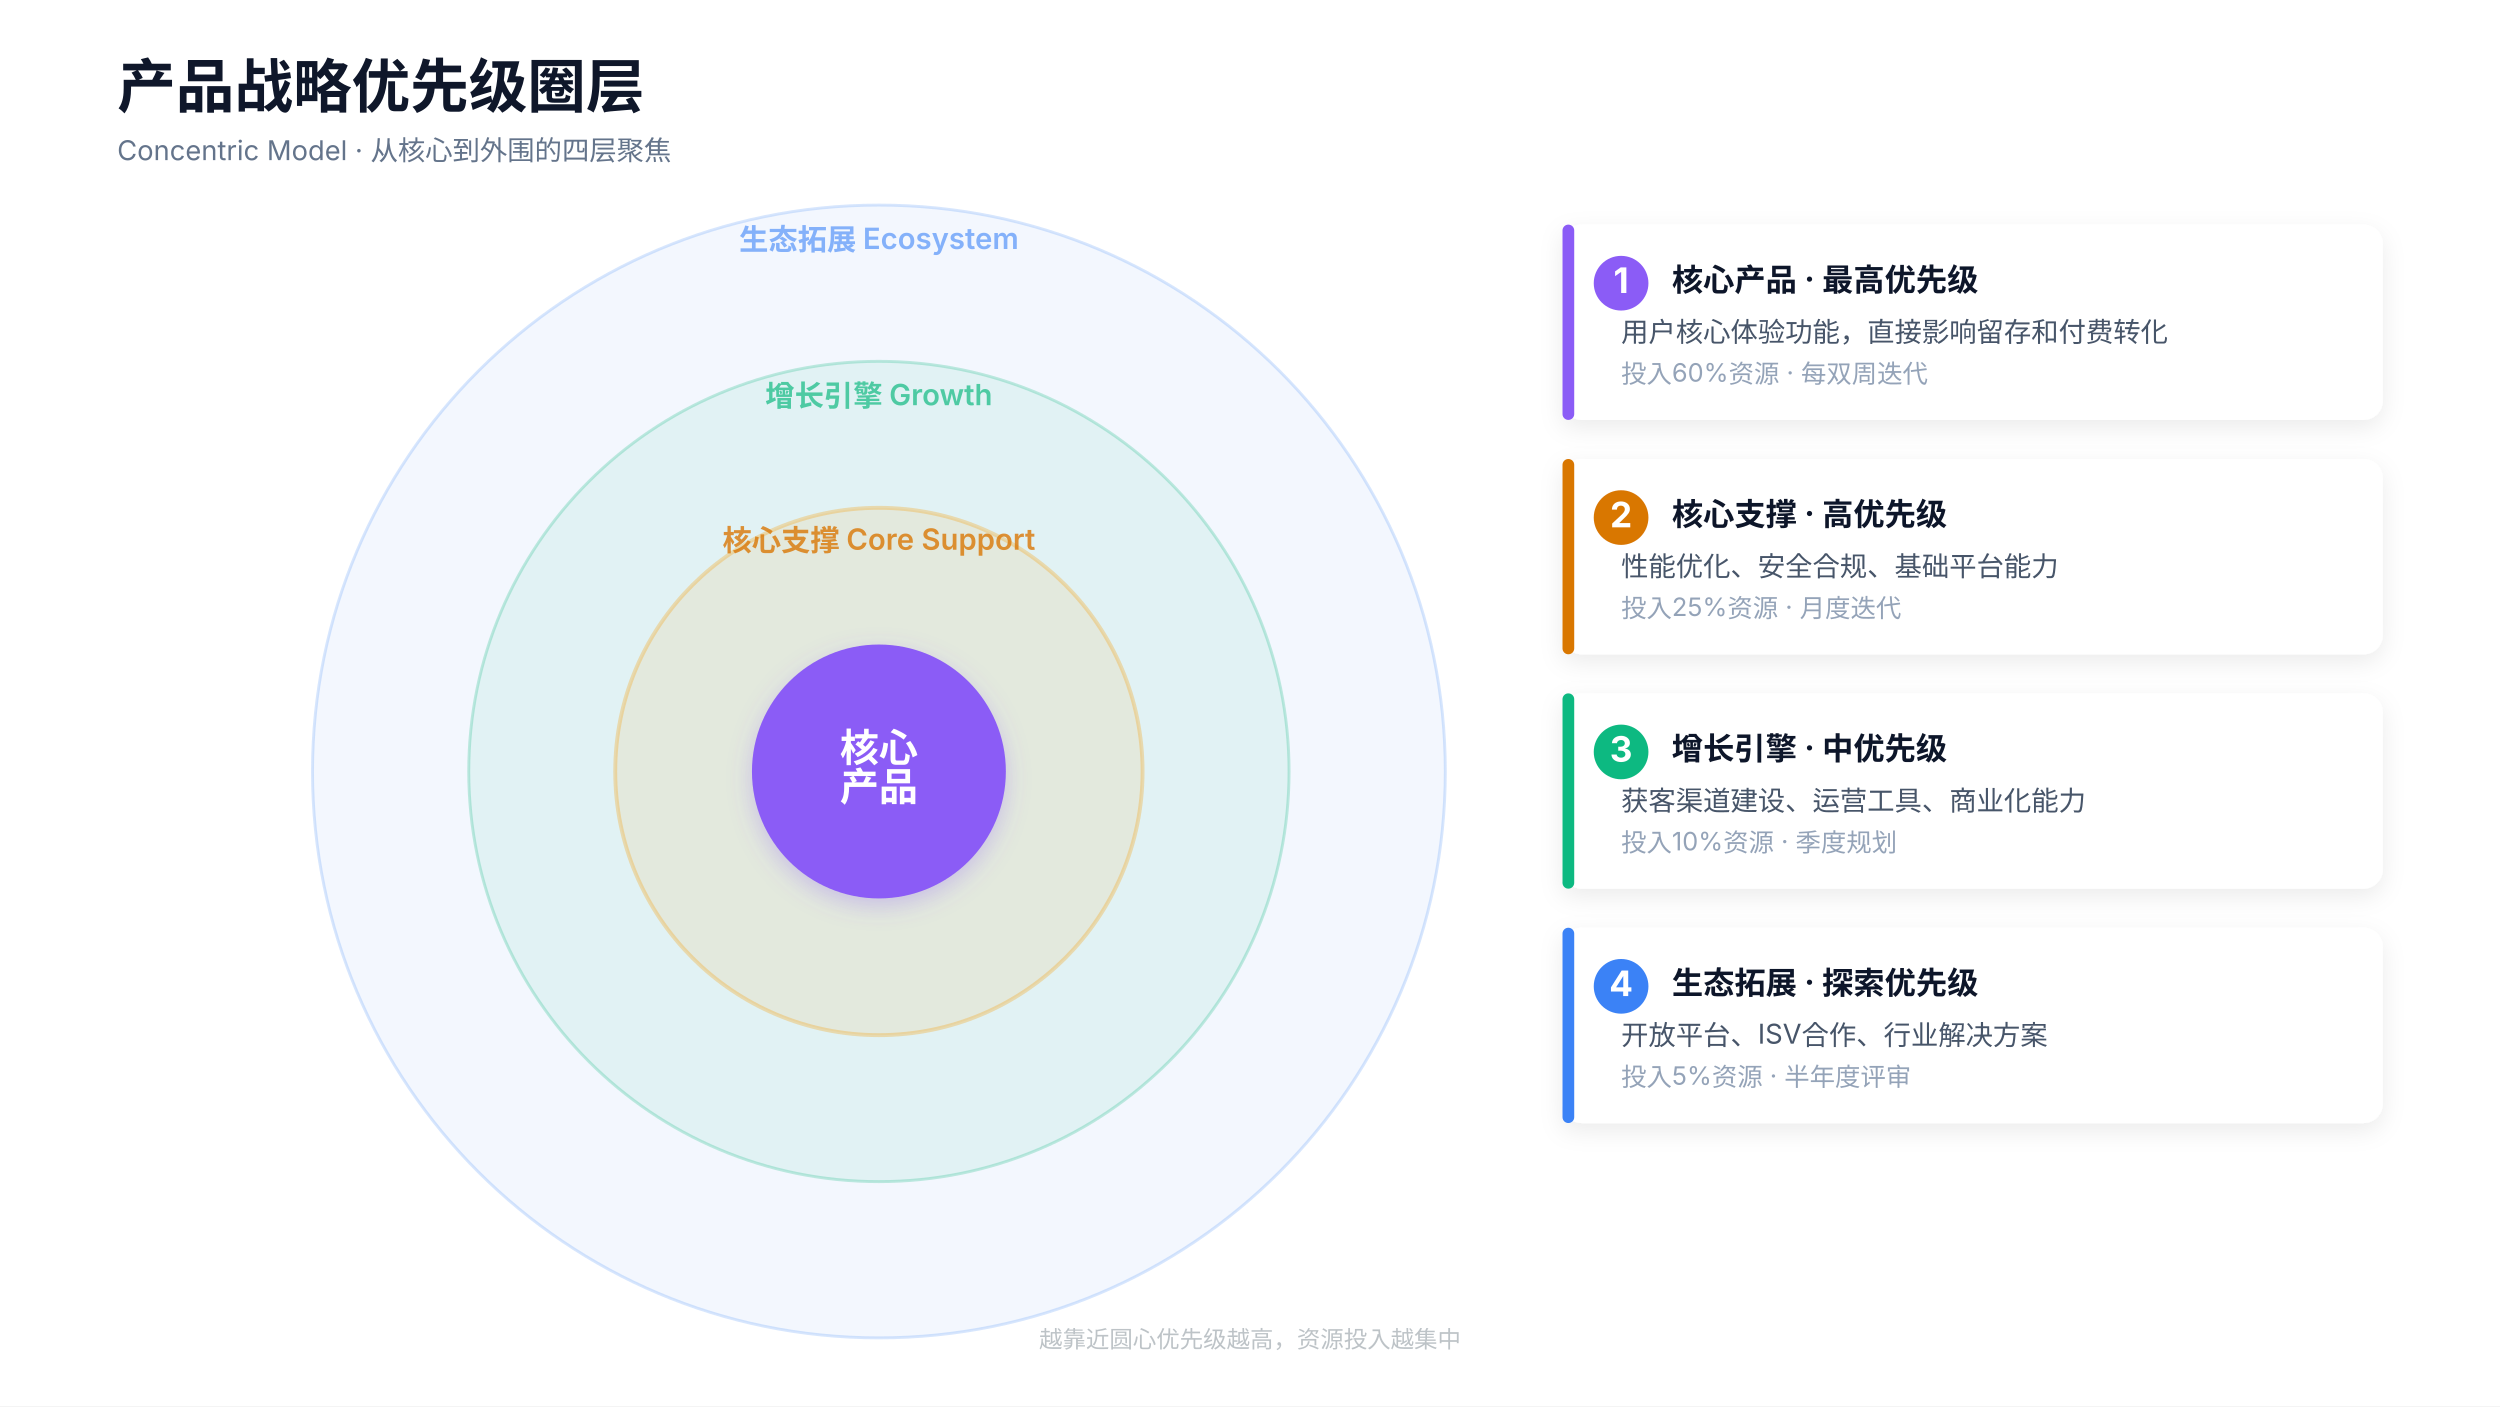
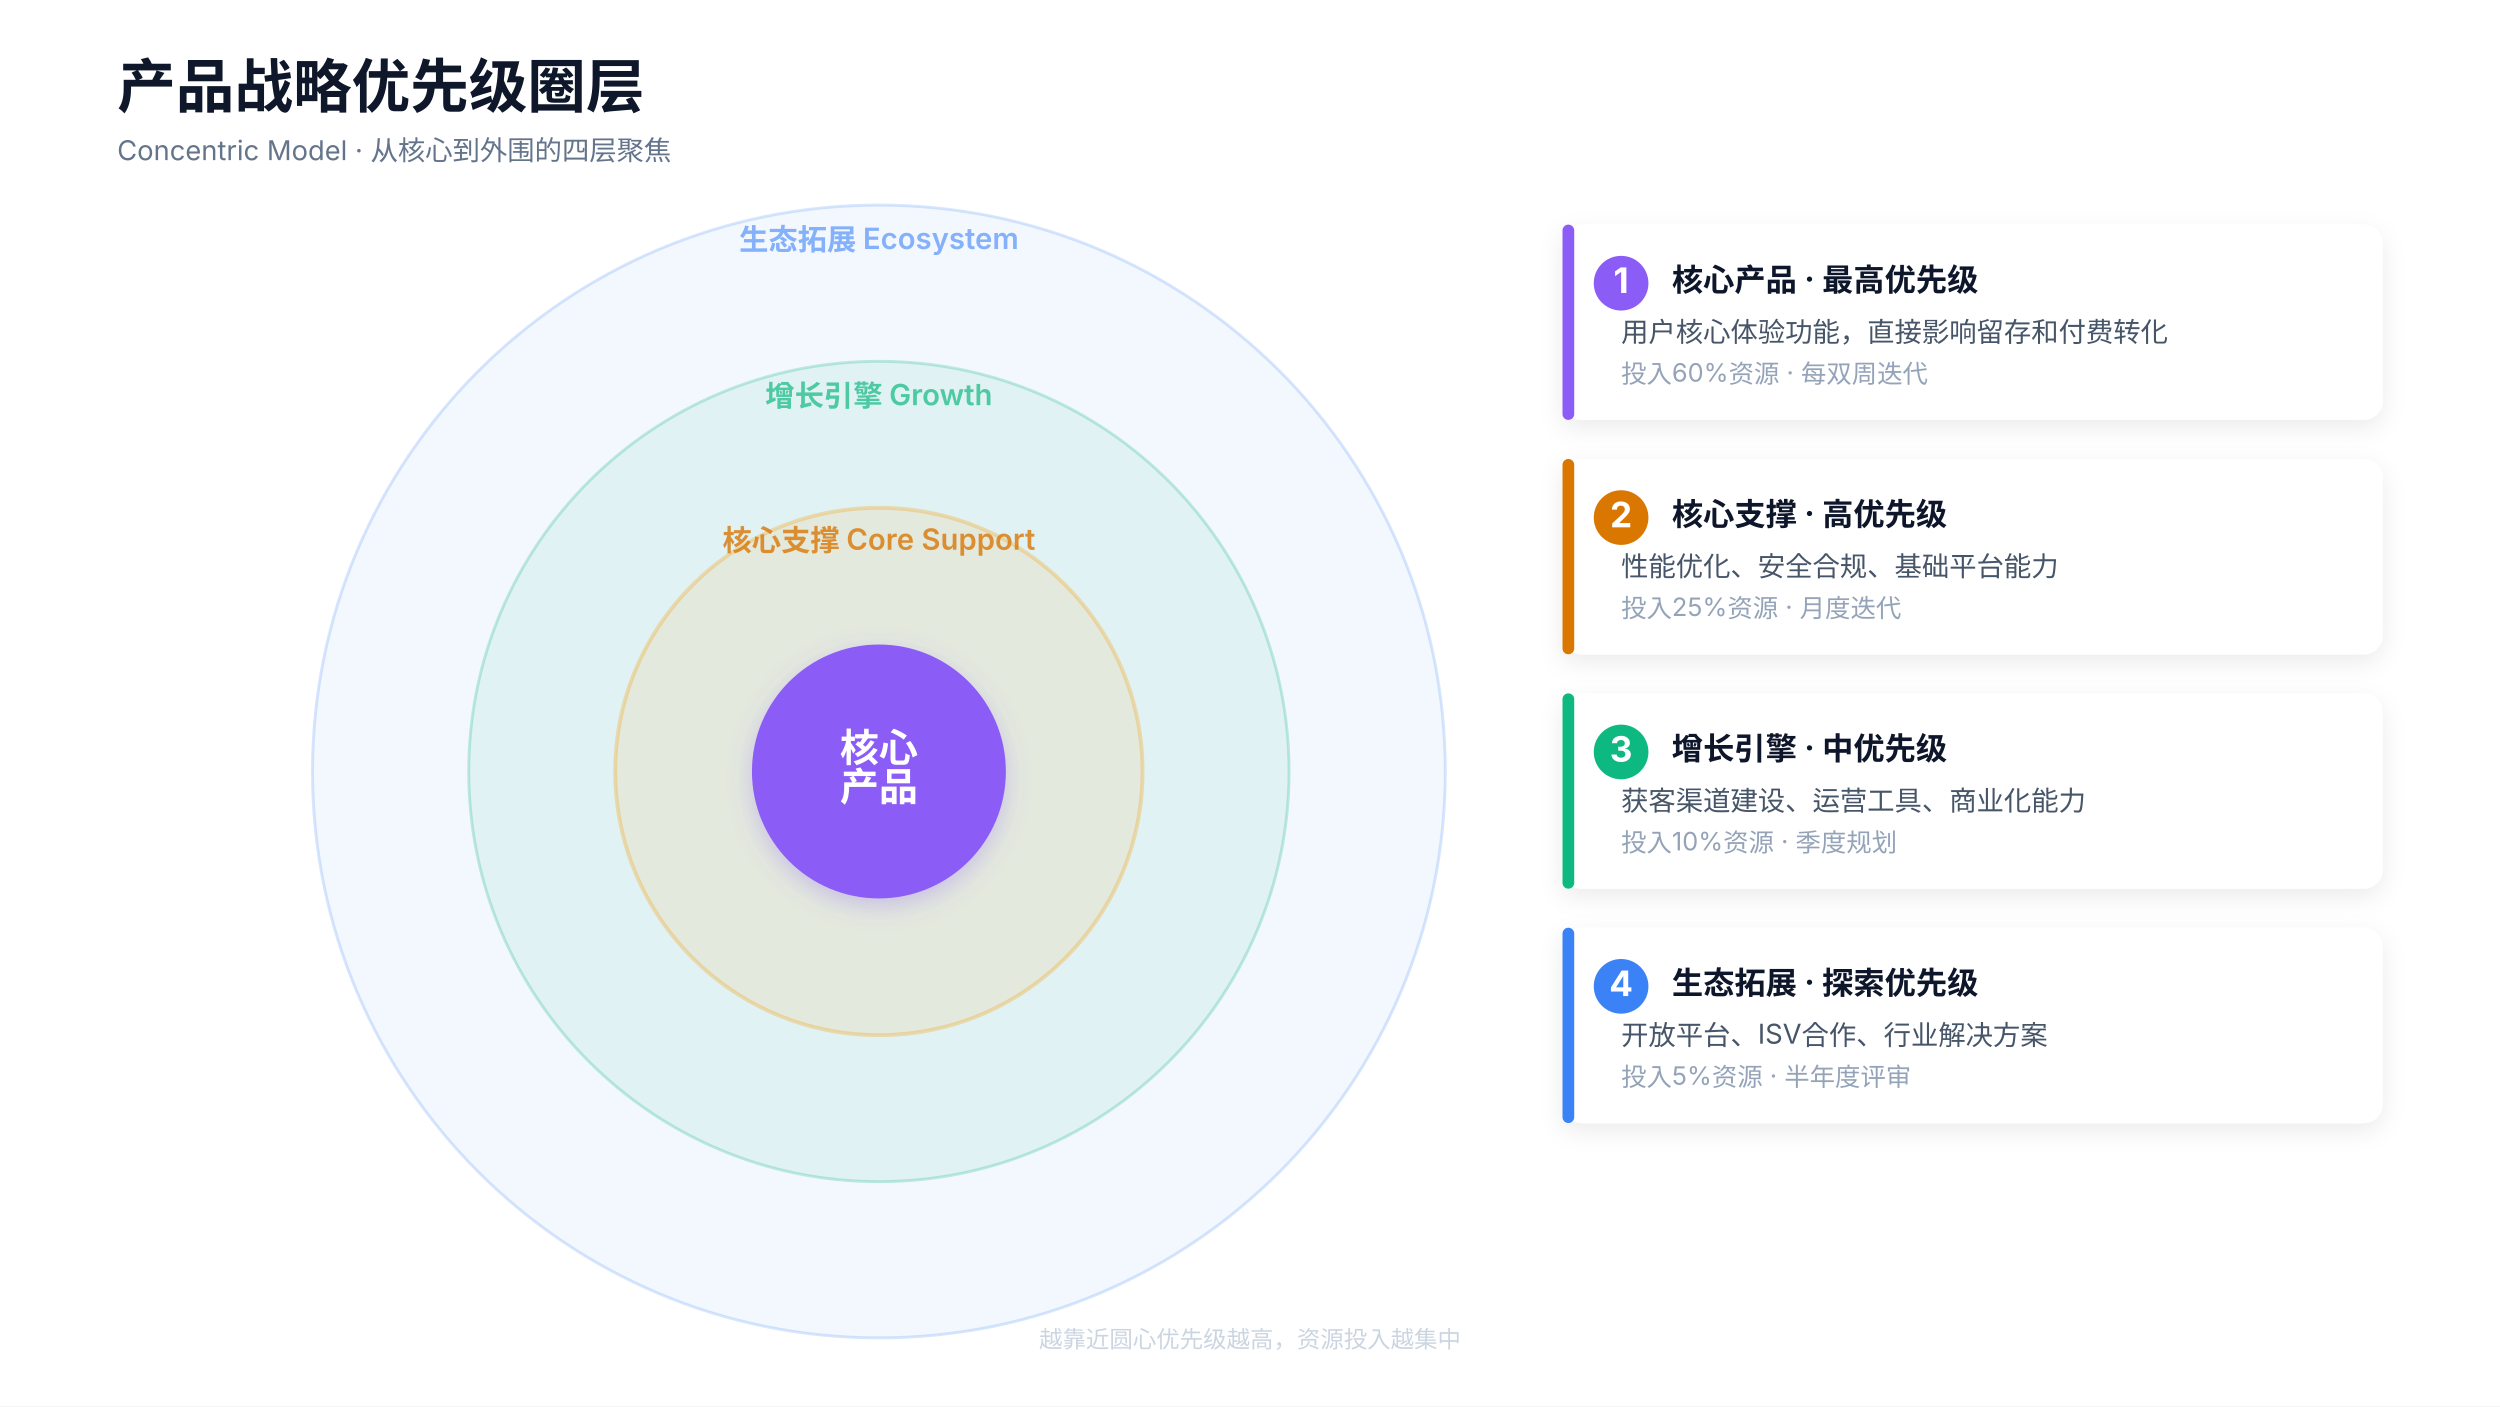
<svg xmlns="http://www.w3.org/2000/svg" viewBox="0 0 1280 720" width="1280" height="720">
  <defs>
    <filter id="ringGlow" x="-15%" y="-15%" width="130%" height="130%">
      <feGaussianBlur in="SourceAlpha" stdDeviation="6" />
      <feOffset dx="0" dy="4" result="offsetblur" />
      <feFlood flood-color="#8B5CF6" flood-opacity="0.3" result="shadowColor" />
      <feComposite in="shadowColor" in2="offsetblur" operator="in" result="shadow" />
      <feMerge>
        <feMergeNode in="shadow" />
        <feMergeNode in="SourceGraphic" />
      </feMerge>
    </filter>
    <filter id="cardShadow" x="-15%" y="-15%" width="130%" height="130%">
      <feGaussianBlur in="SourceAlpha" stdDeviation="6" />
      <feOffset dx="0" dy="4" result="offsetblur" />
      <feFlood flood-color="#0F172A" flood-opacity="0.08" result="shadowColor" />
      <feComposite in="shadowColor" in2="offsetblur" operator="in" result="shadow" />
      <feMerge>
        <feMergeNode in="shadow" />
        <feMergeNode in="SourceGraphic" />
      </feMerge>
    </filter>
  </defs>
  <rect width="1280" height="720" fill="#FFFFFF" />
  <text x="60" y="55" font-family="-apple-system, BlinkMacSystemFont, 'Segoe UI', sans-serif" font-size="30" font-weight="700" fill="#0F172A">
    <tspan>产品战略优先级圈层</tspan>
  </text>
  <text x="60" y="82" font-family="-apple-system, BlinkMacSystemFont, 'Segoe UI', sans-serif" font-size="14" fill="#64748B">
    <tspan>Concentric Model · 从核心到外围的四层聚焦</tspan>
  </text>
  <g id="concentric-circles">
    <g id="circle-4">
      <circle cx="450" cy="395" r="290" fill="#3B82F6" fill-opacity="0.06" stroke="#3B82F6" stroke-width="1.5" stroke-opacity="0.2" />
      <text x="450" y="128" text-anchor="middle" font-family="-apple-system, BlinkMacSystemFont, 'Segoe UI', sans-serif" font-size="15" font-weight="600" fill="#3B82F6" fill-opacity="0.6">
        <tspan>生态拓展 Ecosystem</tspan>
      </text>
    </g>
    <g id="circle-3">
      <circle cx="450" cy="395" r="210" fill="#10B981" fill-opacity="0.08" stroke="#10B981" stroke-width="1.5" stroke-opacity="0.25" />
      <text x="450" y="208" text-anchor="middle" font-family="-apple-system, BlinkMacSystemFont, 'Segoe UI', sans-serif" font-size="15" font-weight="600" fill="#10B981" fill-opacity="0.7">
        <tspan>增长引擎 Growth</tspan>
      </text>
    </g>
    <g id="circle-2">
      <circle cx="450" cy="395" r="135" fill="#F59E0B" fill-opacity="0.1" stroke="#F59E0B" stroke-width="2" stroke-opacity="0.3" />
      <text x="450" y="282" text-anchor="middle" font-family="-apple-system, BlinkMacSystemFont, 'Segoe UI', sans-serif" font-size="15" font-weight="600" fill="#D97706" fill-opacity="0.8">
        <tspan>核心支撑 Core Support</tspan>
      </text>
    </g>
    <g id="circle-1">
      <circle cx="450" cy="395" r="65" fill="#8B5CF6" filter="url(#ringGlow)" />
      <text x="450" y="390" text-anchor="middle" font-family="-apple-system, BlinkMacSystemFont, 'Segoe UI', sans-serif" font-size="20" font-weight="800" fill="#FFFFFF">
        <tspan>核心</tspan>
      </text>
      <text x="450" y="410" text-anchor="middle" font-family="-apple-system, BlinkMacSystemFont, 'Segoe UI', sans-serif" font-size="20" font-weight="800" fill="#FFFFFF">
        <tspan>产品</tspan>
      </text>
    </g>
  </g>
  <g id="cards">
    <g id="card-1">
      <g filter="url(#cardShadow)">
        <rect x="800" y="115" width="420" height="100" rx="10" fill="#FFFFFF" />
        <rect x="800" y="115" width="6" height="100" rx="3" fill="#8B5CF6" />
        <circle cx="830" cy="145" r="14" fill="#8B5CF6" />
        <text x="830" y="150" text-anchor="middle" font-family="-apple-system, BlinkMacSystemFont, 'Segoe UI', sans-serif" font-size="18" font-weight="700" fill="#FFFFFF">
          <tspan>1</tspan>
        </text>
        <text x="856" y="149" font-family="-apple-system, BlinkMacSystemFont, 'Segoe UI', sans-serif" font-size="16" font-weight="700" fill="#0F172A">
          <tspan>核心产品 · 最高优先级</tspan>
        </text>
        <text x="830" y="175" font-family="-apple-system, BlinkMacSystemFont, 'Segoe UI', sans-serif" font-size="14" fill="#475569">
          <tspan>用户核心体验功能，直接影响留存和付费转化</tspan>
        </text>
        <text x="830" y="196" font-family="-apple-system, BlinkMacSystemFont, 'Segoe UI', sans-serif" font-size="13" fill="#94A3B8">
          <tspan>投入60%资源 · 每双周迭代</tspan>
        </text>
      </g>
    </g>
    <g id="card-2">
      <g filter="url(#cardShadow)">
        <rect x="800" y="235" width="420" height="100" rx="10" fill="#FFFFFF" />
        <rect x="800" y="235" width="6" height="100" rx="3" fill="#D97706" />
        <circle cx="830" cy="265" r="14" fill="#D97706" />
        <text x="830" y="270" text-anchor="middle" font-family="-apple-system, BlinkMacSystemFont, 'Segoe UI', sans-serif" font-size="18" font-weight="700" fill="#FFFFFF">
          <tspan>2</tspan>
        </text>
        <text x="856" y="269" font-family="-apple-system, BlinkMacSystemFont, 'Segoe UI', sans-serif" font-size="16" font-weight="700" fill="#0F172A">
          <tspan>核心支撑 · 高优先级</tspan>
        </text>
        <text x="830" y="295" font-family="-apple-system, BlinkMacSystemFont, 'Segoe UI', sans-serif" font-size="14" fill="#475569">
          <tspan>性能优化、安全合规、基础平台能力</tspan>
        </text>
        <text x="830" y="316" font-family="-apple-system, BlinkMacSystemFont, 'Segoe UI', sans-serif" font-size="13" fill="#94A3B8">
          <tspan>投入25%资源 · 月度迭代</tspan>
        </text>
      </g>
    </g>
    <g id="card-3">
      <g filter="url(#cardShadow)">
        <rect x="800" y="355" width="420" height="100" rx="10" fill="#FFFFFF" />
        <rect x="800" y="355" width="6" height="100" rx="3" fill="#10B981" />
        <circle cx="830" cy="385" r="14" fill="#10B981" />
        <text x="830" y="390" text-anchor="middle" font-family="-apple-system, BlinkMacSystemFont, 'Segoe UI', sans-serif" font-size="18" font-weight="700" fill="#FFFFFF">
          <tspan>3</tspan>
        </text>
        <text x="856" y="389" font-family="-apple-system, BlinkMacSystemFont, 'Segoe UI', sans-serif" font-size="16" font-weight="700" fill="#0F172A">
          <tspan>增长引擎 · 中优先级</tspan>
        </text>
        <text x="830" y="415" font-family="-apple-system, BlinkMacSystemFont, 'Segoe UI', sans-serif" font-size="14" fill="#475569">
          <tspan>获客渠道建设、运营工具、商业化能力</tspan>
        </text>
        <text x="830" y="436" font-family="-apple-system, BlinkMacSystemFont, 'Segoe UI', sans-serif" font-size="13" fill="#94A3B8">
          <tspan>投入10%资源 · 季度规划</tspan>
        </text>
      </g>
    </g>
    <g id="card-4">
      <g filter="url(#cardShadow)">
        <rect x="800" y="475" width="420" height="100" rx="10" fill="#FFFFFF" />
        <rect x="800" y="475" width="6" height="100" rx="3" fill="#3B82F6" />
        <circle cx="830" cy="505" r="14" fill="#3B82F6" />
        <text x="830" y="510" text-anchor="middle" font-family="-apple-system, BlinkMacSystemFont, 'Segoe UI', sans-serif" font-size="18" font-weight="700" fill="#FFFFFF">
          <tspan>4</tspan>
        </text>
        <text x="856" y="509" font-family="-apple-system, BlinkMacSystemFont, 'Segoe UI', sans-serif" font-size="16" font-weight="700" fill="#0F172A">
          <tspan>生态拓展 · 探索优先级</tspan>
        </text>
        <text x="830" y="535" font-family="-apple-system, BlinkMacSystemFont, 'Segoe UI', sans-serif" font-size="14" fill="#475569">
          <tspan>开放平台、ISV合作、行业解决方案</tspan>
        </text>
        <text x="830" y="556" font-family="-apple-system, BlinkMacSystemFont, 'Segoe UI', sans-serif" font-size="13" fill="#94A3B8">
          <tspan>投入5%资源 · 半年度评审</tspan>
        </text>
      </g>
    </g>
  </g>
-   <text x="640" y="690" text-anchor="middle" font-family="-apple-system, BlinkMacSystemFont, 'Segoe UI', sans-serif" font-size="12" fill="#BDC3C7">
+   <text x="640" y="690" text-anchor="middle" font-family="-apple-system, BlinkMacSystemFont, 'Segoe UI', sans-serif" font-size="12" fill="#CBD5E1">
    <tspan>越靠近圆心优先级越高，资源投入越集中</tspan>
  </text>
</svg>
